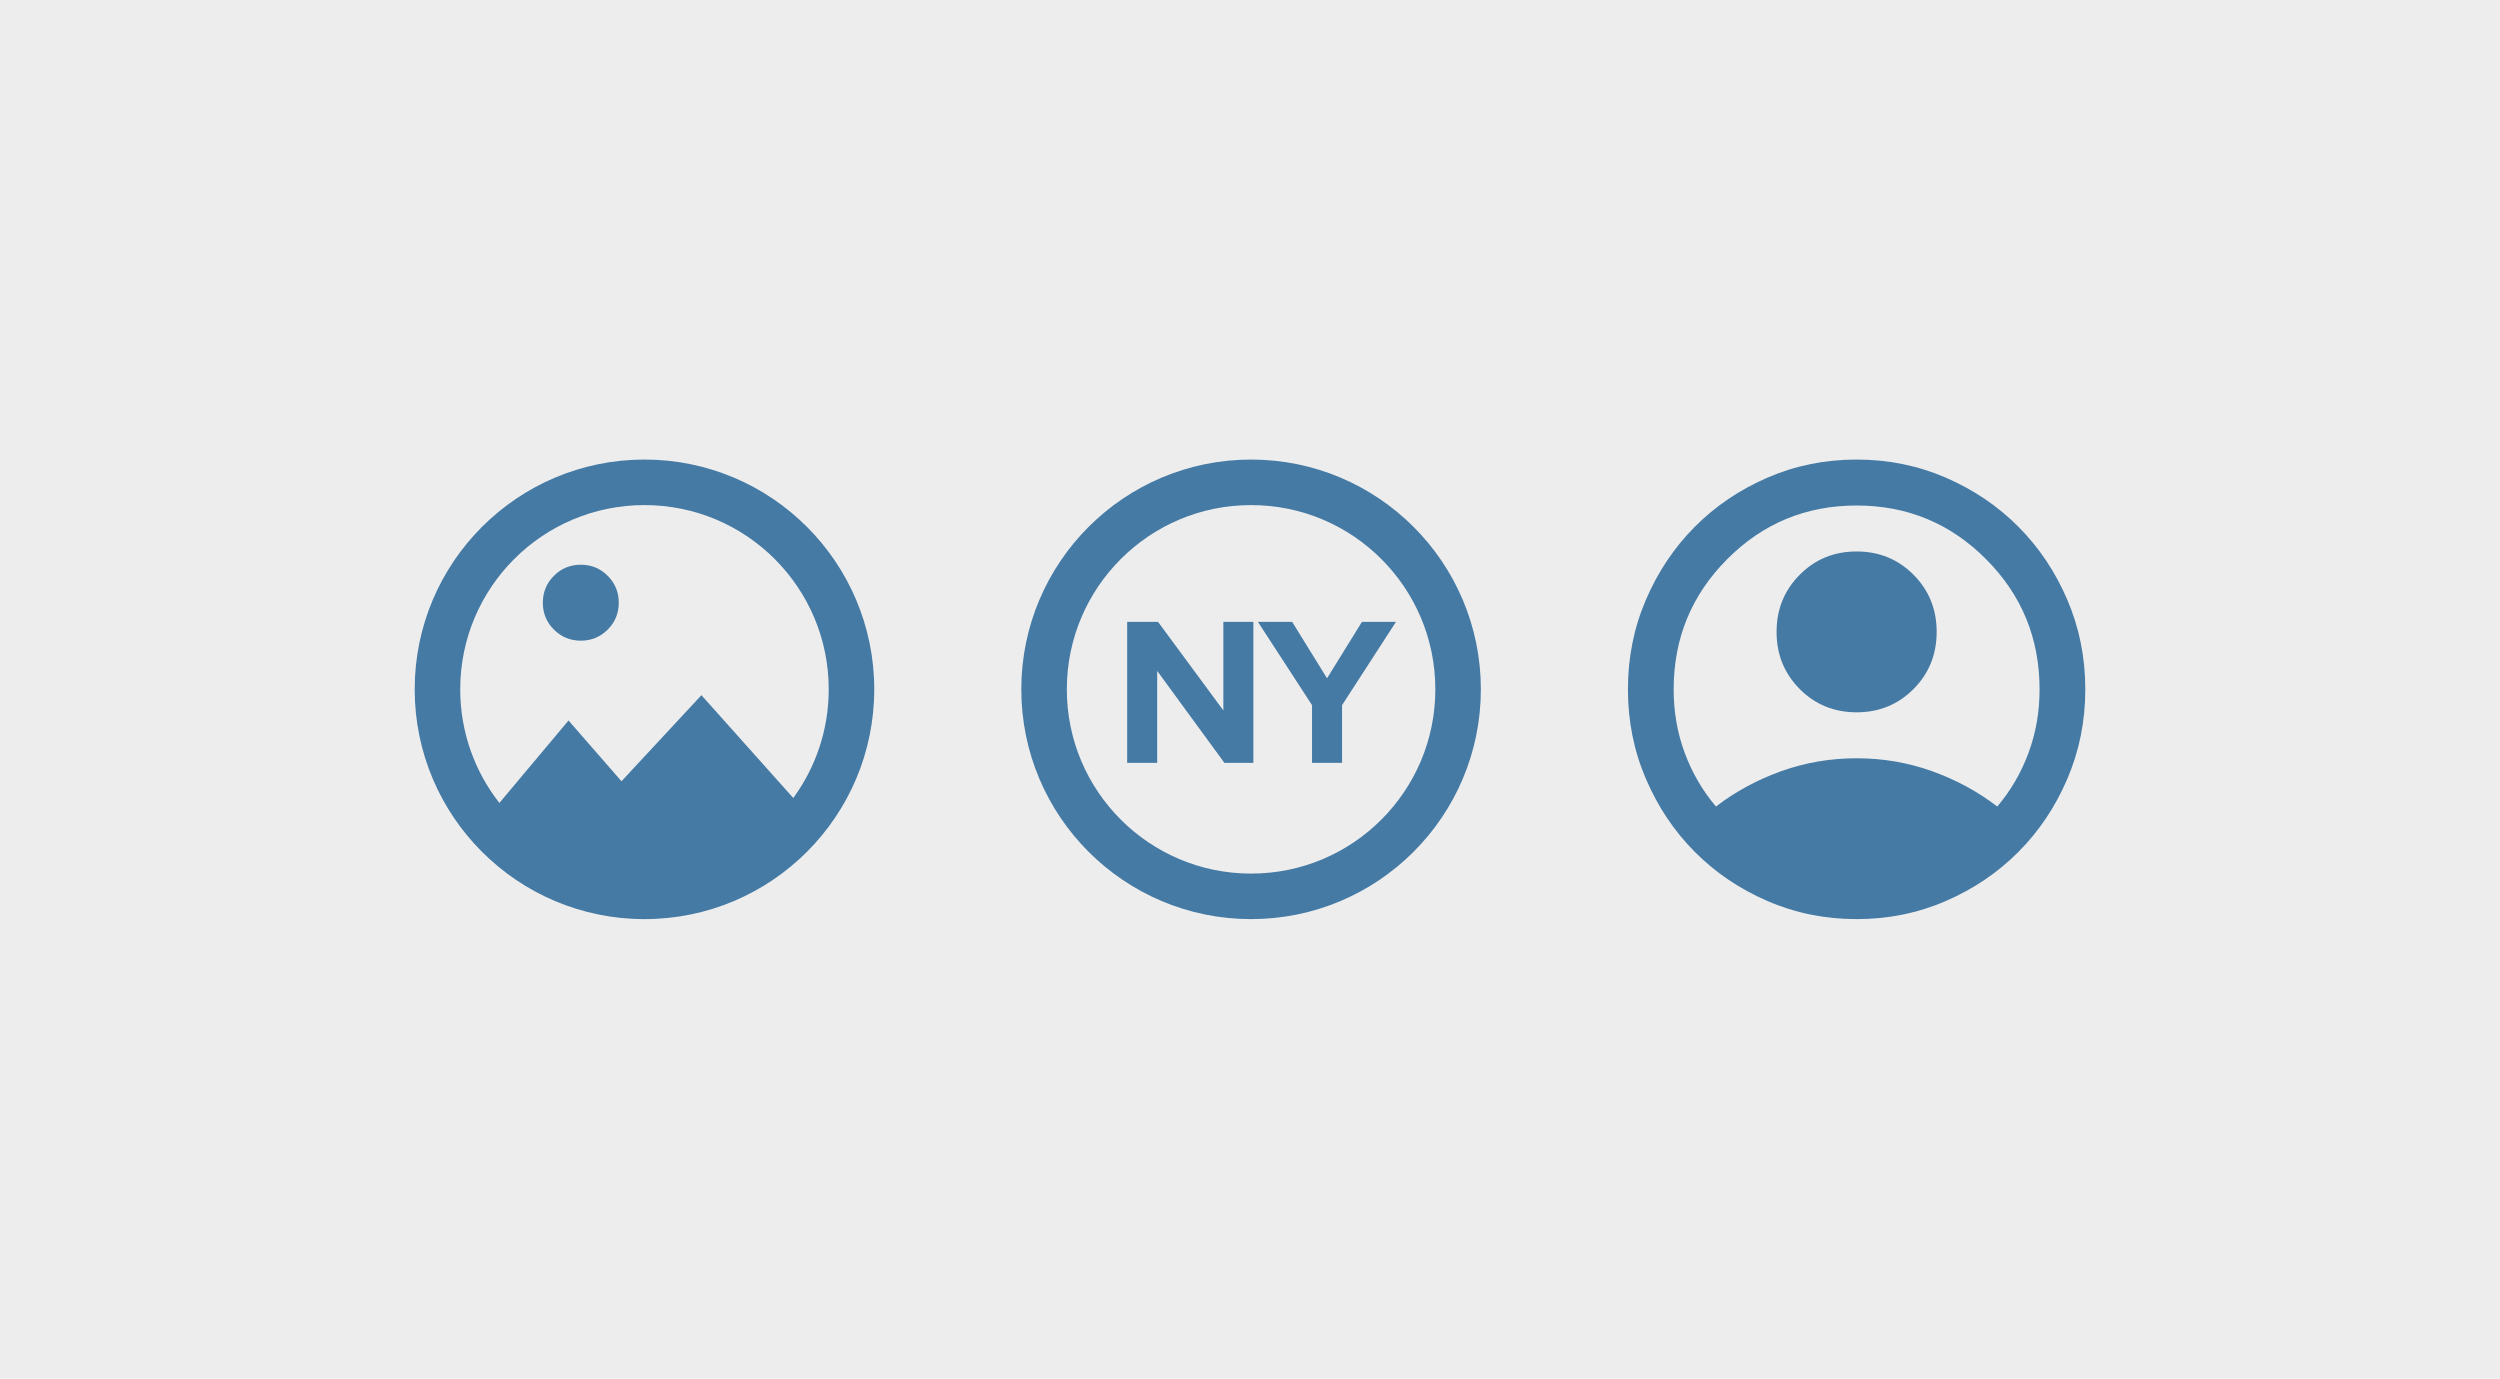
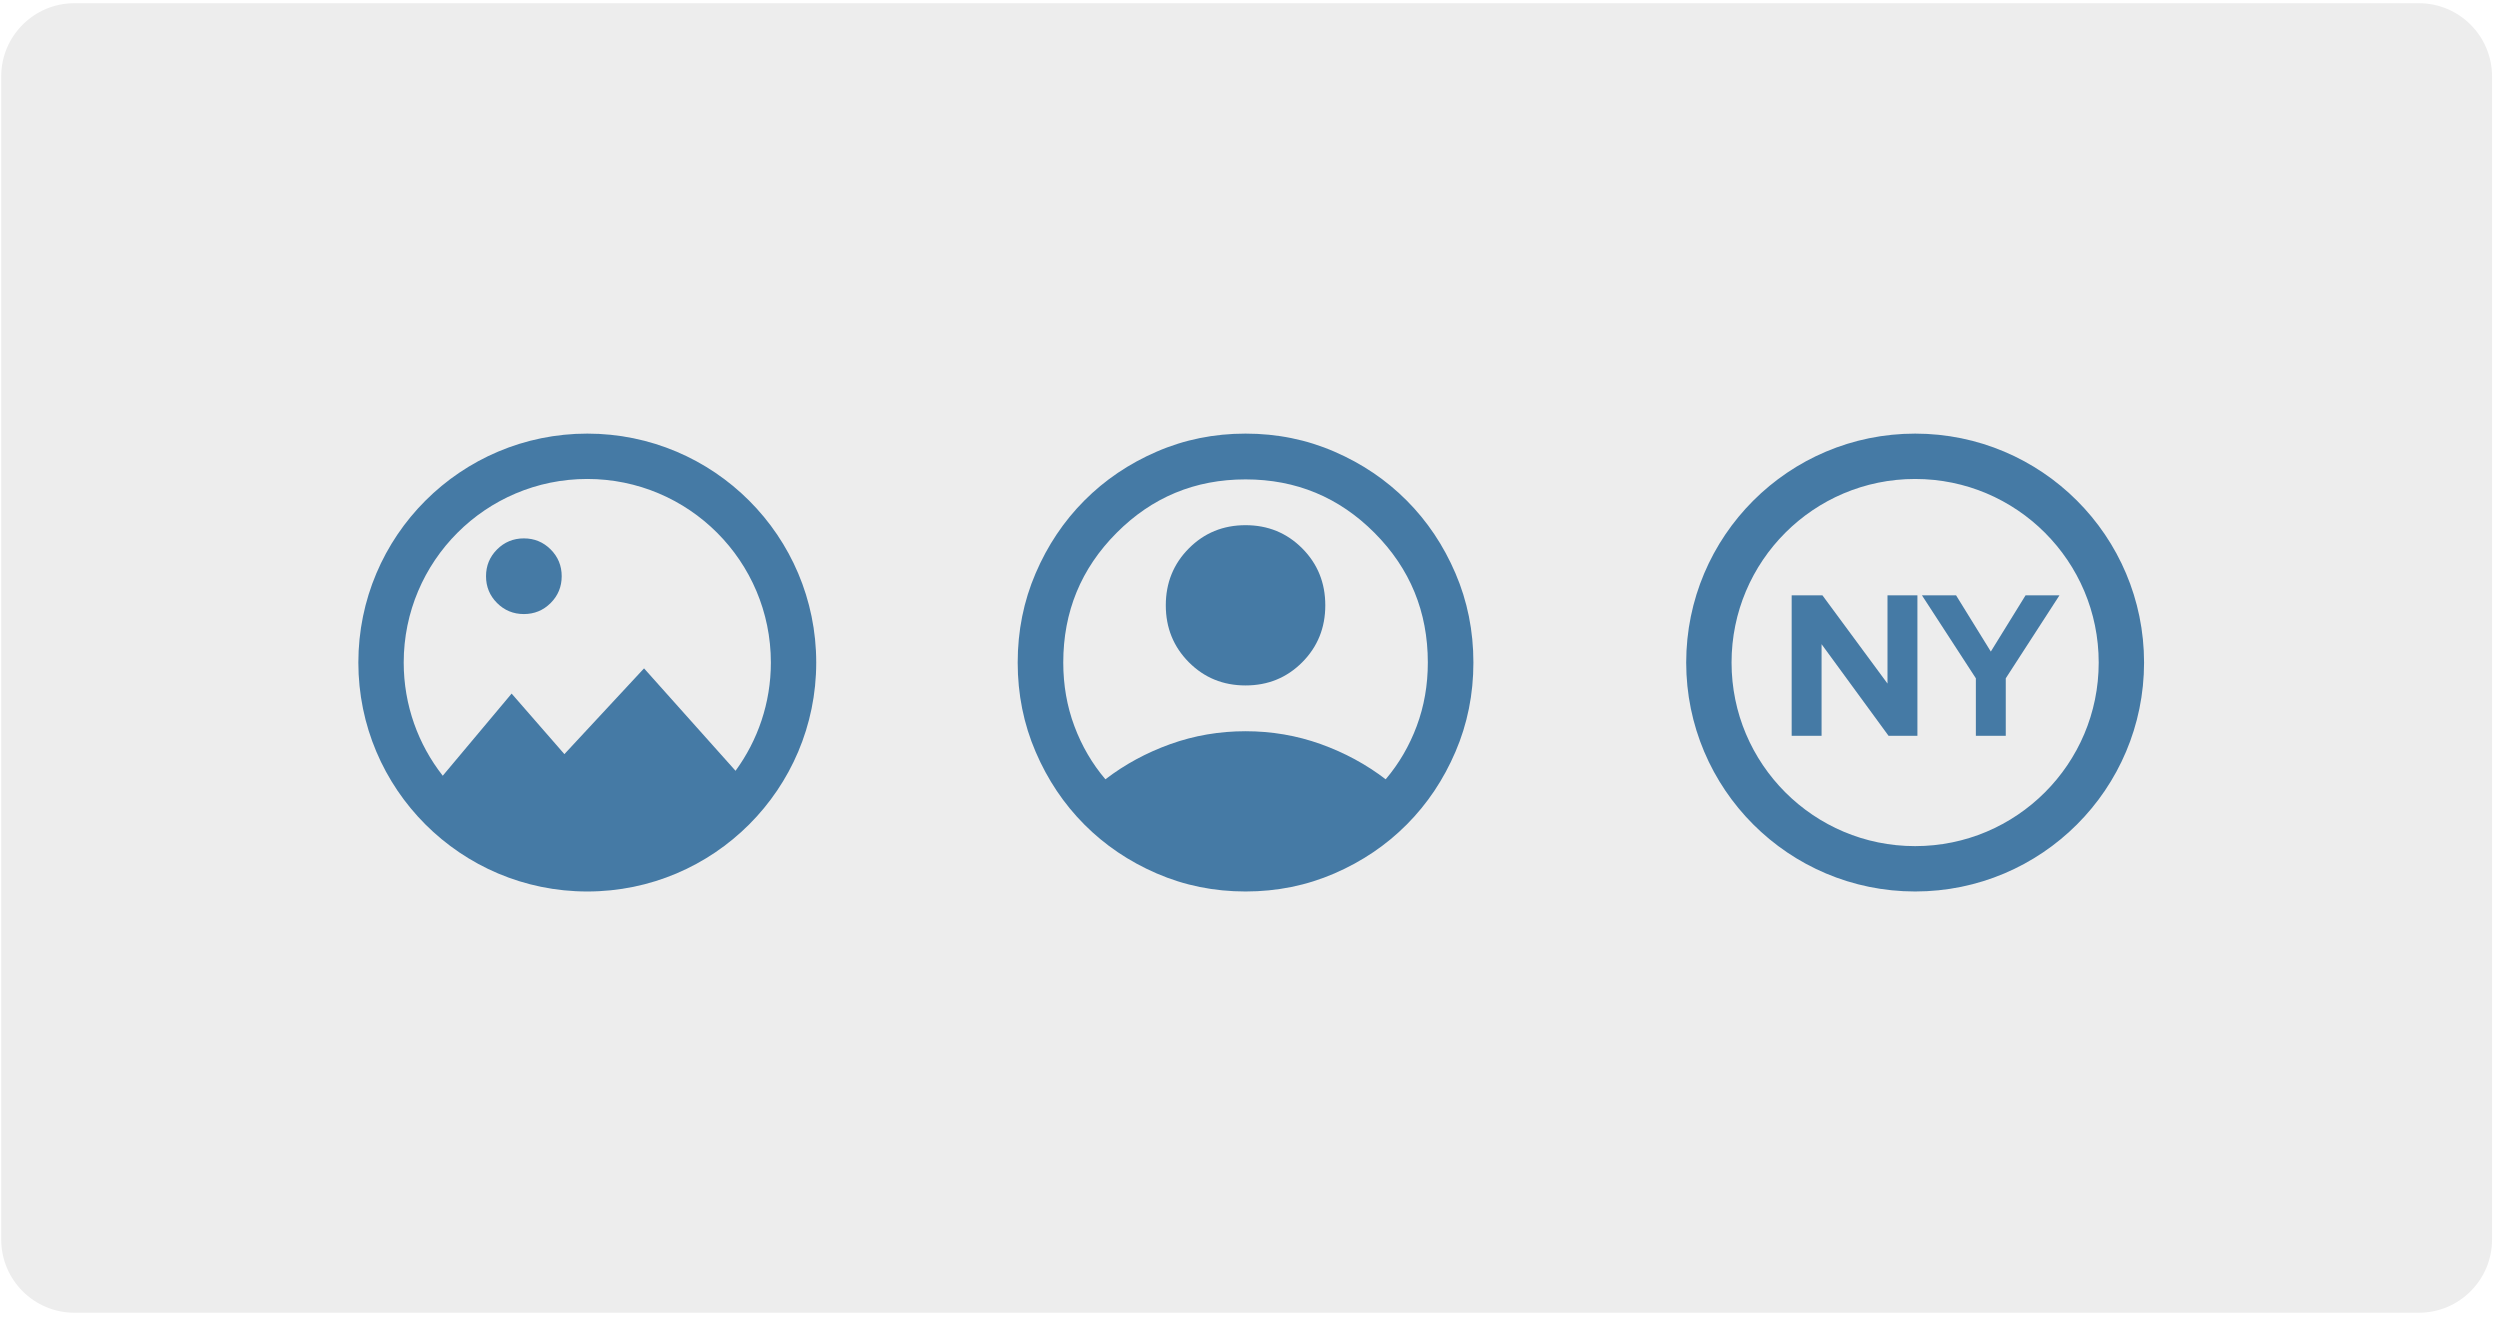
- <svg xmlns="http://www.w3.org/2000/svg" width="272" height="150" viewBox="0 0 272 150" fill="none">
-   <rect width="272" height="150" fill="#EDEDED" />
-   <path fill-rule="evenodd" clip-rule="evenodd" d="M61.855 78.39L54.334 87.36C51.664 83.955 50.072 79.663 50.072 75C50.072 63.929 59.047 54.953 70.118 54.953C81.19 54.953 90.165 63.929 90.165 75C90.165 79.421 88.734 83.508 86.309 86.822L76.315 75.636L67.618 85L61.855 78.39ZM70.118 100C83.925 100 95.118 88.807 95.118 75C95.118 61.193 83.925 50 70.118 50C56.311 50 45.118 61.193 45.118 75C45.118 88.807 56.311 100 70.118 100ZM66.118 68.5C65.315 69.303 64.339 69.705 63.192 69.705C62.044 69.705 61.069 69.303 60.265 68.5C59.462 67.697 59.06 66.721 59.06 65.574C59.06 64.426 59.462 63.451 60.265 62.647C61.069 61.844 62.044 61.442 63.192 61.442C64.339 61.442 65.315 61.844 66.118 62.647C66.921 63.451 67.323 64.426 67.323 65.574C67.323 66.721 66.921 67.697 66.118 68.5Z" fill="#457AA5" />
-   <circle cx="136.118" cy="75" r="22.523" stroke="#457AA5" stroke-width="4.953" />
-   <path d="M136.367 83H133.216L125.902 72.995V83H122.636V67.659H125.994L133.101 77.296V67.659H136.367V83ZM146.016 83H142.75V76.721L136.862 67.659H140.588L144.383 73.8L148.178 67.659H151.881L146.016 76.721V83Z" fill="#457AA5" />
-   <path d="M186.698 87.75C188.813 86.125 191.176 84.845 193.789 83.905C196.401 82.97 199.138 82.5 202 82.5C204.861 82.5 207.598 82.97 210.211 83.905C212.823 84.845 215.187 86.125 217.302 87.75C218.753 86.043 219.885 84.105 220.693 81.938C221.502 79.77 221.905 77.457 221.905 75C221.905 69.457 219.967 64.74 216.09 60.845C212.211 56.947 207.516 55 202 55C196.484 55 191.788 56.947 187.912 60.845C184.033 64.74 182.094 69.457 182.094 75C182.094 77.457 182.498 79.77 183.306 81.938C184.115 84.105 185.247 86.043 186.698 87.75ZM202 77.5C199.554 77.5 197.491 76.657 195.812 74.97C194.132 73.28 193.291 71.207 193.291 68.75C193.291 66.293 194.132 64.22 195.812 62.532C197.491 60.845 199.554 60 202 60C204.446 60 206.508 60.845 208.19 62.532C209.87 64.22 210.708 66.293 210.708 68.75C210.708 71.207 209.87 73.28 208.19 74.97C206.508 76.657 204.446 77.5 202 77.5ZM202 100C198.559 100 195.324 99.343 192.296 98.03C189.268 96.72 186.635 94.938 184.396 92.688C182.157 90.438 180.383 87.793 179.079 84.75C177.77 81.707 177.118 78.457 177.118 75C177.118 71.543 177.77 68.293 179.079 65.25C180.383 62.208 182.157 59.562 184.396 57.312C186.635 55.062 189.268 53.28 192.296 51.97C195.324 50.655 198.559 50 202 50C205.441 50 208.676 50.655 211.704 51.97C214.732 53.28 217.364 55.062 219.604 57.312C221.843 59.562 223.617 62.208 224.921 65.25C226.227 68.293 226.881 71.543 226.881 75C226.881 78.457 226.227 81.707 224.921 84.75C223.617 87.793 221.843 90.438 219.604 92.688C217.364 94.938 214.732 96.72 211.704 98.03C208.676 99.343 205.441 100 202 100Z" fill="#457AA5" />
+ <svg xmlns="http://www.w3.org/2000/svg" width="273" height="144" viewBox="0 0 273 144" fill="none">
+   <rect x="0.132" y="0.35" width="272" height="143" rx="8" fill="#EDEDED" />
+   <path d="M64.132 47.35C77.939 47.35 89.132 58.543 89.132 72.35C89.132 86.157 77.939 97.35 64.132 97.35C50.325 97.35 39.132 86.157 39.132 72.35C39.132 58.543 50.325 47.35 64.132 47.35ZM64.132 52.303C53.06 52.303 44.085 61.279 44.085 72.35C44.085 77.013 45.677 81.304 48.348 84.71L55.869 75.74L61.632 82.35L70.329 72.986L80.321 84.171C82.746 80.857 84.179 76.771 84.179 72.35C84.179 61.279 75.203 52.303 64.132 52.303ZM57.205 58.792C58.353 58.792 59.328 59.194 60.132 59.998C60.935 60.801 61.337 61.776 61.337 62.923C61.337 64.071 60.935 65.047 60.132 65.85C59.328 66.653 58.353 67.055 57.205 67.055C56.058 67.055 55.083 66.653 54.279 65.85C53.476 65.047 53.074 64.071 53.074 62.923C53.074 61.776 53.476 60.801 54.279 59.998C55.083 59.194 56.058 58.793 57.205 58.792Z" fill="#457AA5" />
+   <circle cx="209.132" cy="72.35" r="22.523" stroke="#457AA5" stroke-width="4.953" />
+   <path d="M209.381 80.35H206.23L198.916 70.345V80.35H195.65V65.009H199.008L206.115 74.646V65.009H209.381V80.35ZM219.03 80.35H215.764V74.071L209.876 65.009H213.602L217.397 71.15L221.192 65.009H224.895L219.03 74.071V80.35Z" fill="#457AA5" />
+   <path d="M120.711 85.1C122.826 83.475 125.19 82.195 127.803 81.255C130.415 80.32 133.152 79.85 136.013 79.85C138.875 79.85 141.612 80.32 144.224 81.255C146.837 82.195 149.201 83.475 151.316 85.1C152.766 83.393 153.898 81.455 154.707 79.288C155.516 77.12 155.919 74.808 155.919 72.35C155.919 66.808 153.98 62.09 150.104 58.195C146.225 54.298 141.53 52.35 136.013 52.35C130.497 52.35 125.802 54.298 121.925 58.195C118.046 62.09 116.108 66.808 116.108 72.35C116.108 74.808 116.511 77.12 117.32 79.288C118.129 81.455 119.261 83.393 120.711 85.1ZM136.013 74.85C133.568 74.85 131.505 74.008 129.825 72.32C128.146 70.63 127.305 68.558 127.305 66.1C127.305 63.643 128.146 61.57 129.825 59.883C131.505 58.195 133.568 57.35 136.013 57.35C138.459 57.35 140.522 58.195 142.204 59.883C143.884 61.57 144.722 63.643 144.722 66.1C144.722 68.558 143.884 70.63 142.204 72.32C140.522 74.008 138.459 74.85 136.013 74.85ZM136.013 97.35C132.572 97.35 129.338 96.693 126.31 95.38C123.282 94.07 120.649 92.288 118.41 90.038C116.17 87.788 114.396 85.143 113.092 82.1C111.784 79.058 111.132 75.808 111.132 72.35C111.132 68.893 111.784 65.643 113.092 62.6C114.396 59.558 116.17 56.913 118.41 54.663C120.649 52.413 123.282 50.63 126.31 49.32C129.338 48.005 132.572 47.35 136.013 47.35C139.455 47.35 142.689 48.005 145.717 49.32C148.745 50.63 151.378 52.413 153.617 54.663C155.857 56.913 157.631 59.558 158.934 62.6C160.241 65.643 160.895 68.893 160.895 72.35C160.895 75.808 160.241 79.058 158.934 82.1C157.631 85.143 155.857 87.788 153.617 90.038C151.378 92.288 148.745 94.07 145.717 95.38C142.689 96.693 139.455 97.35 136.013 97.35Z" fill="#457AA5" />
</svg>
